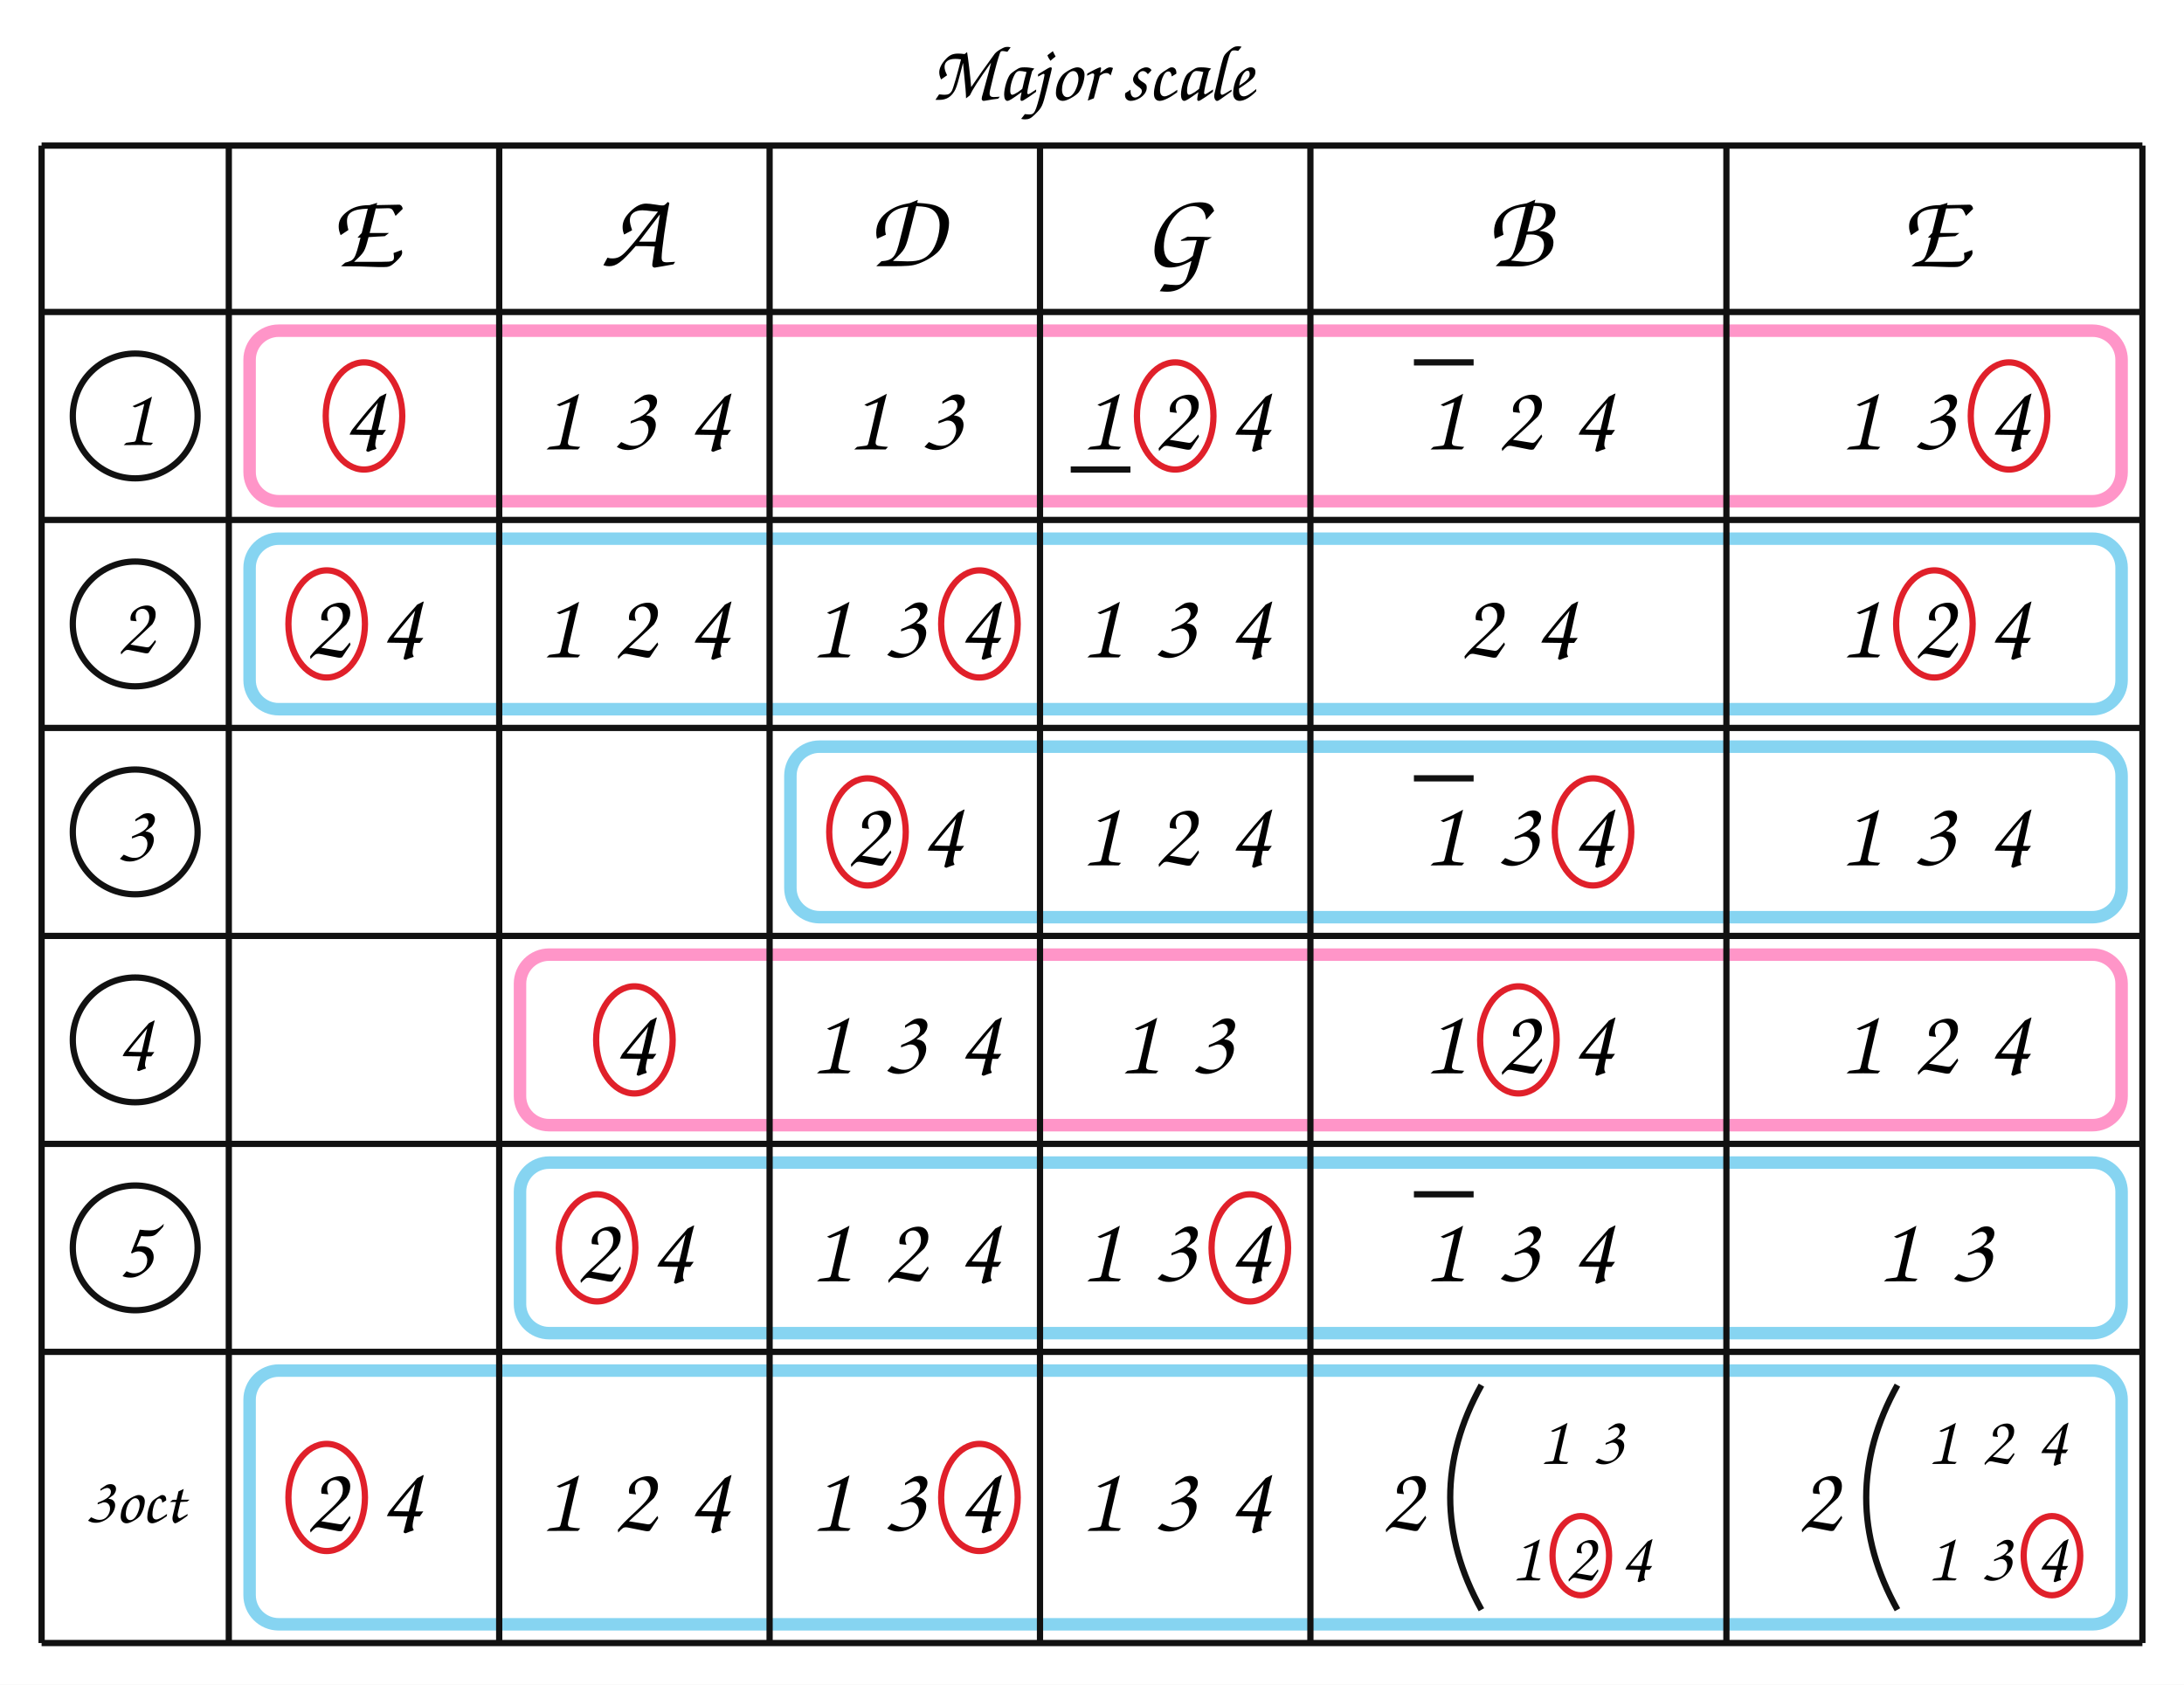
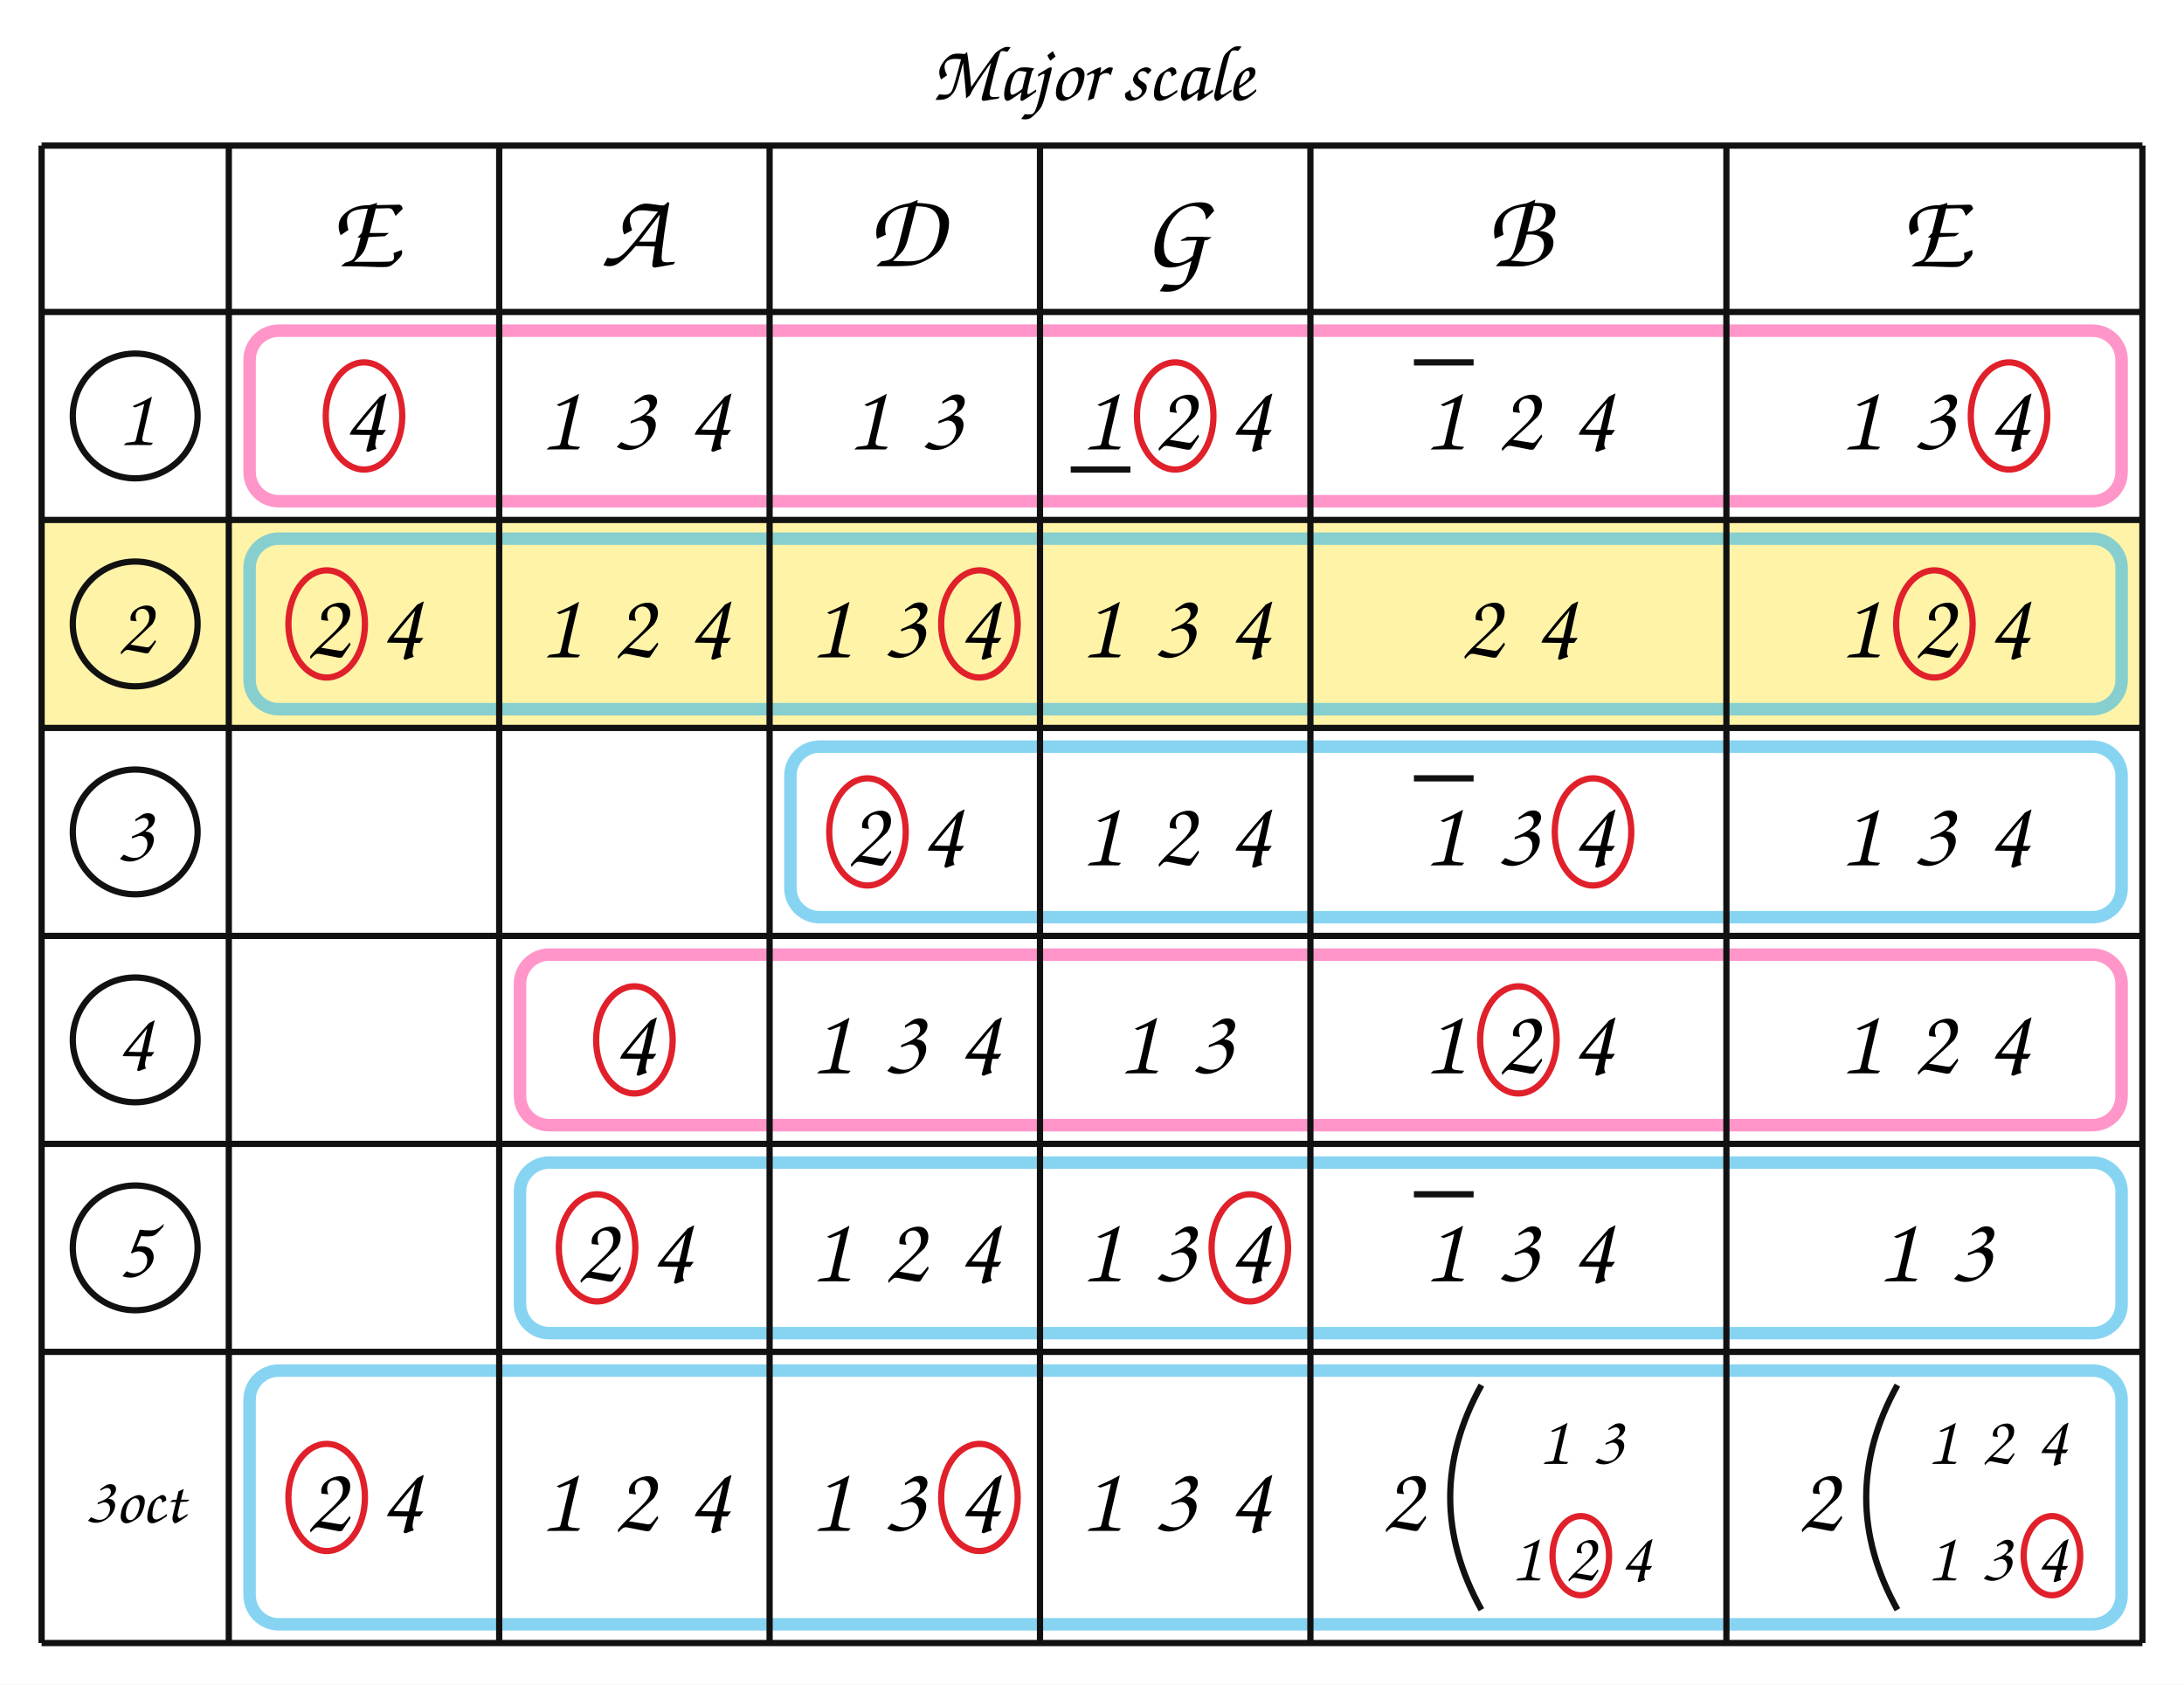
<svg xmlns="http://www.w3.org/2000/svg" viewBox="0 0 1050 810">
  <rect width="100%" height="100%" fill="#fff" />
  <text x="525" y="48" font-size="38" font-family="Segoe Print, Comic Sans MS, cursive" text-anchor="middle">Major scale</text>
  <text x="175" y="128" font-size="52" font-family="Segoe Print, Comic Sans MS, cursive" text-anchor="middle">E</text>
  <text x="305" y="128" font-size="52" font-family="Segoe Print, Comic Sans MS, cursive" text-anchor="middle">A</text>
  <text x="435" y="128" font-size="52" font-family="Segoe Print, Comic Sans MS, cursive" text-anchor="middle">D</text>
  <text x="565" y="128" font-size="52" font-family="Segoe Print, Comic Sans MS, cursive" text-anchor="middle">G</text>
  <text x="730" y="128" font-size="52" font-family="Segoe Print, Comic Sans MS, cursive" text-anchor="middle">B</text>
  <text x="930" y="128" font-size="52" font-family="Segoe Print, Comic Sans MS, cursive" text-anchor="middle">E</text>
  <rect x="120" y="159" width="900" height="82" rx="14" fill="none" stroke="#ff4fa3" stroke-width="6" opacity=".6" />
  <circle cx="65" cy="200" r="30" fill="none" stroke="#111" stroke-width="3" />
  <text x="65" y="214" font-size="40" font-family="Segoe Print, Comic Sans MS, cursive" text-anchor="middle">1</text>
  <text x="175" y="216.1" font-size="46" font-family="Segoe Print, Comic Sans MS, cursive" text-anchor="middle">4</text>
  <ellipse cx="175" cy="200" rx="18.4" ry="25.76" fill="none" stroke="#e0202a" stroke-width="3" />
  <text x="269.12" y="216.1" font-size="46" font-family="Segoe Print, Comic Sans MS, cursive" text-anchor="middle">1</text>
  <text x="305" y="216.1" font-size="46" font-family="Segoe Print, Comic Sans MS, cursive" text-anchor="middle">3</text>
  <text x="340.88" y="216.1" font-size="46" font-family="Segoe Print, Comic Sans MS, cursive" text-anchor="middle">4</text>
  <text x="417.06" y="216.1" font-size="46" font-family="Segoe Print, Comic Sans MS, cursive" text-anchor="middle">1</text>
  <text x="452.94" y="216.1" font-size="46" font-family="Segoe Print, Comic Sans MS, cursive" text-anchor="middle">3</text>
  <text x="529.12" y="216.1" font-size="46" font-family="Segoe Print, Comic Sans MS, cursive" text-anchor="middle">1</text>
  <line x1="514.768" x2="543.472" y1="225.76" y2="225.76" stroke="#111" stroke-width="3" />
  <text x="565" y="216.1" font-size="46" font-family="Segoe Print, Comic Sans MS, cursive" text-anchor="middle">2</text>
  <ellipse cx="565" cy="200" rx="18.4" ry="25.76" fill="none" stroke="#e0202a" stroke-width="3" />
  <text x="600.88" y="216.1" font-size="46" font-family="Segoe Print, Comic Sans MS, cursive" text-anchor="middle">4</text>
  <text x="694.12" y="216.1" font-size="46" font-family="Segoe Print, Comic Sans MS, cursive" text-anchor="middle">1</text>
  <line x1="679.768" x2="708.472" y1="174.24" y2="174.24" stroke="#111" stroke-width="3" />
  <text x="730" y="216.1" font-size="46" font-family="Segoe Print, Comic Sans MS, cursive" text-anchor="middle">2</text>
  <text x="765.88" y="216.1" font-size="46" font-family="Segoe Print, Comic Sans MS, cursive" text-anchor="middle">4</text>
  <text x="894.12" y="216.1" font-size="46" font-family="Segoe Print, Comic Sans MS, cursive" text-anchor="middle">1</text>
  <text x="930" y="216.1" font-size="46" font-family="Segoe Print, Comic Sans MS, cursive" text-anchor="middle">3</text>
  <text x="965.88" y="216.1" font-size="46" font-family="Segoe Print, Comic Sans MS, cursive" text-anchor="middle">4</text>
  <ellipse cx="965.88" cy="200" rx="18.4" ry="25.76" fill="none" stroke="#e0202a" stroke-width="3" />
+   <rect x="20" y="250" width="1010" height="100" fill="#fff3a8" />
  <rect x="120" y="259" width="900" height="82" rx="14" fill="none" stroke="#35b8e8" stroke-width="6" opacity=".6" />
  <circle cx="65" cy="300" r="30" fill="none" stroke="#111" stroke-width="3" />
  <text x="65" y="314" font-size="40" font-family="Segoe Print, Comic Sans MS, cursive" text-anchor="middle">2</text>
  <text x="157.06" y="316.1" font-size="46" font-family="Segoe Print, Comic Sans MS, cursive" text-anchor="middle">2</text>
  <ellipse cx="157.06" cy="300" rx="18.4" ry="25.76" fill="none" stroke="#e0202a" stroke-width="3" />
  <text x="192.94" y="316.1" font-size="46" font-family="Segoe Print, Comic Sans MS, cursive" text-anchor="middle">4</text>
  <text x="269.12" y="316.1" font-size="46" font-family="Segoe Print, Comic Sans MS, cursive" text-anchor="middle">1</text>
  <text x="305" y="316.1" font-size="46" font-family="Segoe Print, Comic Sans MS, cursive" text-anchor="middle">2</text>
  <text x="340.88" y="316.1" font-size="46" font-family="Segoe Print, Comic Sans MS, cursive" text-anchor="middle">4</text>
  <text x="399.12" y="316.1" font-size="46" font-family="Segoe Print, Comic Sans MS, cursive" text-anchor="middle">1</text>
  <text x="435" y="316.1" font-size="46" font-family="Segoe Print, Comic Sans MS, cursive" text-anchor="middle">3</text>
  <text x="470.88" y="316.1" font-size="46" font-family="Segoe Print, Comic Sans MS, cursive" text-anchor="middle">4</text>
  <ellipse cx="470.88" cy="300" rx="18.4" ry="25.76" fill="none" stroke="#e0202a" stroke-width="3" />
  <text x="529.12" y="316.1" font-size="46" font-family="Segoe Print, Comic Sans MS, cursive" text-anchor="middle">1</text>
  <text x="565" y="316.1" font-size="46" font-family="Segoe Print, Comic Sans MS, cursive" text-anchor="middle">3</text>
  <text x="600.88" y="316.1" font-size="46" font-family="Segoe Print, Comic Sans MS, cursive" text-anchor="middle">4</text>
  <text x="712.06" y="316.1" font-size="46" font-family="Segoe Print, Comic Sans MS, cursive" text-anchor="middle">2</text>
  <text x="747.94" y="316.1" font-size="46" font-family="Segoe Print, Comic Sans MS, cursive" text-anchor="middle">4</text>
  <text x="894.12" y="316.1" font-size="46" font-family="Segoe Print, Comic Sans MS, cursive" text-anchor="middle">1</text>
  <text x="930" y="316.1" font-size="46" font-family="Segoe Print, Comic Sans MS, cursive" text-anchor="middle">2</text>
  <ellipse cx="930" cy="300" rx="18.4" ry="25.76" fill="none" stroke="#e0202a" stroke-width="3" />
  <text x="965.88" y="316.1" font-size="46" font-family="Segoe Print, Comic Sans MS, cursive" text-anchor="middle">4</text>
  <rect x="380" y="359" width="640" height="82" rx="14" fill="none" stroke="#35b8e8" stroke-width="6" opacity=".6" />
  <circle cx="65" cy="400" r="30" fill="none" stroke="#111" stroke-width="3" />
  <text x="65" y="414" font-size="40" font-family="Segoe Print, Comic Sans MS, cursive" text-anchor="middle">3</text>
  <text x="417.06" y="416.1" font-size="46" font-family="Segoe Print, Comic Sans MS, cursive" text-anchor="middle">2</text>
  <ellipse cx="417.06" cy="400" rx="18.4" ry="25.76" fill="none" stroke="#e0202a" stroke-width="3" />
  <text x="452.94" y="416.1" font-size="46" font-family="Segoe Print, Comic Sans MS, cursive" text-anchor="middle">4</text>
  <text x="529.12" y="416.1" font-size="46" font-family="Segoe Print, Comic Sans MS, cursive" text-anchor="middle">1</text>
  <text x="565" y="416.1" font-size="46" font-family="Segoe Print, Comic Sans MS, cursive" text-anchor="middle">2</text>
  <text x="600.88" y="416.1" font-size="46" font-family="Segoe Print, Comic Sans MS, cursive" text-anchor="middle">4</text>
  <text x="694.12" y="416.1" font-size="46" font-family="Segoe Print, Comic Sans MS, cursive" text-anchor="middle">1</text>
  <line x1="679.768" x2="708.472" y1="374.24" y2="374.24" stroke="#111" stroke-width="3" />
  <text x="730" y="416.1" font-size="46" font-family="Segoe Print, Comic Sans MS, cursive" text-anchor="middle">3</text>
  <text x="765.88" y="416.1" font-size="46" font-family="Segoe Print, Comic Sans MS, cursive" text-anchor="middle">4</text>
  <ellipse cx="765.88" cy="400" rx="18.4" ry="25.76" fill="none" stroke="#e0202a" stroke-width="3" />
  <text x="894.12" y="416.1" font-size="46" font-family="Segoe Print, Comic Sans MS, cursive" text-anchor="middle">1</text>
  <text x="930" y="416.1" font-size="46" font-family="Segoe Print, Comic Sans MS, cursive" text-anchor="middle">3</text>
  <text x="965.88" y="416.1" font-size="46" font-family="Segoe Print, Comic Sans MS, cursive" text-anchor="middle">4</text>
  <rect x="250" y="459" width="770" height="82" rx="14" fill="none" stroke="#ff4fa3" stroke-width="6" opacity=".6" />
  <circle cx="65" cy="500" r="30" fill="none" stroke="#111" stroke-width="3" />
  <text x="65" y="514" font-size="40" font-family="Segoe Print, Comic Sans MS, cursive" text-anchor="middle">4</text>
  <text x="305" y="516.1" font-size="46" font-family="Segoe Print, Comic Sans MS, cursive" text-anchor="middle">4</text>
  <ellipse cx="305" cy="500" rx="18.4" ry="25.76" fill="none" stroke="#e0202a" stroke-width="3" />
  <text x="399.12" y="516.1" font-size="46" font-family="Segoe Print, Comic Sans MS, cursive" text-anchor="middle">1</text>
  <text x="435" y="516.1" font-size="46" font-family="Segoe Print, Comic Sans MS, cursive" text-anchor="middle">3</text>
  <text x="470.88" y="516.1" font-size="46" font-family="Segoe Print, Comic Sans MS, cursive" text-anchor="middle">4</text>
  <text x="547.06" y="516.1" font-size="46" font-family="Segoe Print, Comic Sans MS, cursive" text-anchor="middle">1</text>
  <text x="582.94" y="516.1" font-size="46" font-family="Segoe Print, Comic Sans MS, cursive" text-anchor="middle">3</text>
  <text x="694.12" y="516.1" font-size="46" font-family="Segoe Print, Comic Sans MS, cursive" text-anchor="middle">1</text>
  <text x="730" y="516.1" font-size="46" font-family="Segoe Print, Comic Sans MS, cursive" text-anchor="middle">2</text>
  <ellipse cx="730" cy="500" rx="18.4" ry="25.76" fill="none" stroke="#e0202a" stroke-width="3" />
  <text x="765.88" y="516.1" font-size="46" font-family="Segoe Print, Comic Sans MS, cursive" text-anchor="middle">4</text>
  <text x="894.12" y="516.1" font-size="46" font-family="Segoe Print, Comic Sans MS, cursive" text-anchor="middle">1</text>
  <text x="930" y="516.1" font-size="46" font-family="Segoe Print, Comic Sans MS, cursive" text-anchor="middle">2</text>
  <text x="965.88" y="516.1" font-size="46" font-family="Segoe Print, Comic Sans MS, cursive" text-anchor="middle">4</text>
  <rect x="250" y="559" width="770" height="82" rx="14" fill="none" stroke="#35b8e8" stroke-width="6" opacity=".6" />
  <circle cx="65" cy="600" r="30" fill="none" stroke="#111" stroke-width="3" />
  <text x="65" y="614" font-size="40" font-family="Segoe Print, Comic Sans MS, cursive" text-anchor="middle">5</text>
  <text x="287.06" y="616.1" font-size="46" font-family="Segoe Print, Comic Sans MS, cursive" text-anchor="middle">2</text>
  <ellipse cx="287.06" cy="600" rx="18.4" ry="25.76" fill="none" stroke="#e0202a" stroke-width="3" />
  <text x="322.94" y="616.1" font-size="46" font-family="Segoe Print, Comic Sans MS, cursive" text-anchor="middle">4</text>
  <text x="399.12" y="616.1" font-size="46" font-family="Segoe Print, Comic Sans MS, cursive" text-anchor="middle">1</text>
  <text x="435" y="616.1" font-size="46" font-family="Segoe Print, Comic Sans MS, cursive" text-anchor="middle">2</text>
  <text x="470.88" y="616.1" font-size="46" font-family="Segoe Print, Comic Sans MS, cursive" text-anchor="middle">4</text>
  <text x="529.12" y="616.1" font-size="46" font-family="Segoe Print, Comic Sans MS, cursive" text-anchor="middle">1</text>
  <text x="565" y="616.1" font-size="46" font-family="Segoe Print, Comic Sans MS, cursive" text-anchor="middle">3</text>
  <text x="600.88" y="616.1" font-size="46" font-family="Segoe Print, Comic Sans MS, cursive" text-anchor="middle">4</text>
  <ellipse cx="600.88" cy="600" rx="18.4" ry="25.76" fill="none" stroke="#e0202a" stroke-width="3" />
  <text x="694.12" y="616.1" font-size="46" font-family="Segoe Print, Comic Sans MS, cursive" text-anchor="middle">1</text>
  <line x1="679.768" x2="708.472" y1="574.24" y2="574.24" stroke="#111" stroke-width="3" />
  <text x="730" y="616.1" font-size="46" font-family="Segoe Print, Comic Sans MS, cursive" text-anchor="middle">3</text>
  <text x="765.88" y="616.1" font-size="46" font-family="Segoe Print, Comic Sans MS, cursive" text-anchor="middle">4</text>
  <text x="912.06" y="616.1" font-size="46" font-family="Segoe Print, Comic Sans MS, cursive" text-anchor="middle">1</text>
  <text x="947.94" y="616.1" font-size="46" font-family="Segoe Print, Comic Sans MS, cursive" text-anchor="middle">3</text>
  <rect x="120" y="659" width="900" height="122" rx="14" fill="none" stroke="#35b8e8" stroke-width="6" opacity=".6" />
  <text x="65" y="732" font-size="32" font-family="Segoe Print, Comic Sans MS, cursive" text-anchor="middle">3oct</text>
  <text x="157.06" y="736.1" font-size="46" font-family="Segoe Print, Comic Sans MS, cursive" text-anchor="middle">2</text>
  <ellipse cx="157.06" cy="720" rx="18.4" ry="25.76" fill="none" stroke="#e0202a" stroke-width="3" />
  <text x="192.94" y="736.1" font-size="46" font-family="Segoe Print, Comic Sans MS, cursive" text-anchor="middle">4</text>
  <text x="269.12" y="736.1" font-size="46" font-family="Segoe Print, Comic Sans MS, cursive" text-anchor="middle">1</text>
  <text x="305" y="736.1" font-size="46" font-family="Segoe Print, Comic Sans MS, cursive" text-anchor="middle">2</text>
  <text x="340.88" y="736.1" font-size="46" font-family="Segoe Print, Comic Sans MS, cursive" text-anchor="middle">4</text>
  <text x="399.12" y="736.1" font-size="46" font-family="Segoe Print, Comic Sans MS, cursive" text-anchor="middle">1</text>
  <text x="435" y="736.1" font-size="46" font-family="Segoe Print, Comic Sans MS, cursive" text-anchor="middle">3</text>
  <text x="470.88" y="736.1" font-size="46" font-family="Segoe Print, Comic Sans MS, cursive" text-anchor="middle">4</text>
  <ellipse cx="470.88" cy="720" rx="18.4" ry="25.76" fill="none" stroke="#e0202a" stroke-width="3" />
  <text x="529.12" y="736.1" font-size="46" font-family="Segoe Print, Comic Sans MS, cursive" text-anchor="middle">1</text>
  <text x="565" y="736.1" font-size="46" font-family="Segoe Print, Comic Sans MS, cursive" text-anchor="middle">3</text>
  <text x="600.88" y="736.1" font-size="46" font-family="Segoe Print, Comic Sans MS, cursive" text-anchor="middle">4</text>
  <text x="674.22" y="736" font-size="46" font-family="Segoe Print, Comic Sans MS, cursive" text-anchor="middle">2</text>
  <path d="M712.22 666 Q682.22 720 712.22 774" fill="none" stroke="#111" stroke-width="3" />
  <text x="746.74" y="703.9" font-size="34" font-family="Segoe Print, Comic Sans MS, cursive" text-anchor="middle">1</text>
  <text x="773.26" y="703.9" font-size="34" font-family="Segoe Print, Comic Sans MS, cursive" text-anchor="middle">3</text>
  <text x="733.48" y="759.9" font-size="34" font-family="Segoe Print, Comic Sans MS, cursive" text-anchor="middle">1</text>
  <text x="760" y="759.9" font-size="34" font-family="Segoe Print, Comic Sans MS, cursive" text-anchor="middle">2</text>
  <ellipse cx="760" cy="748" rx="13.6" ry="19.04" fill="none" stroke="#e0202a" stroke-width="3" />
  <text x="786.52" y="759.9" font-size="34" font-family="Segoe Print, Comic Sans MS, cursive" text-anchor="middle">4</text>
  <text x="874.22" y="736" font-size="46" font-family="Segoe Print, Comic Sans MS, cursive" text-anchor="middle">2</text>
  <path d="M912.22 666 Q882.22 720 912.22 774" fill="none" stroke="#111" stroke-width="3" />
  <text x="933.48" y="703.9" font-size="34" font-family="Segoe Print, Comic Sans MS, cursive" text-anchor="middle">1</text>
  <text x="960" y="703.9" font-size="34" font-family="Segoe Print, Comic Sans MS, cursive" text-anchor="middle">2</text>
  <text x="986.52" y="703.9" font-size="34" font-family="Segoe Print, Comic Sans MS, cursive" text-anchor="middle">4</text>
  <text x="933.48" y="759.9" font-size="34" font-family="Segoe Print, Comic Sans MS, cursive" text-anchor="middle">1</text>
  <text x="960" y="759.9" font-size="34" font-family="Segoe Print, Comic Sans MS, cursive" text-anchor="middle">3</text>
  <text x="986.52" y="759.9" font-size="34" font-family="Segoe Print, Comic Sans MS, cursive" text-anchor="middle">4</text>
  <ellipse cx="986.52" cy="748" rx="13.6" ry="19.04" fill="none" stroke="#e0202a" stroke-width="3" />
  <line x1="20" x2="1030" y1="70" y2="70" stroke="#111" stroke-width="3" />
  <line x1="20" x2="1030" y1="150" y2="150" stroke="#111" stroke-width="3" />
  <line x1="20" x2="1030" y1="250" y2="250" stroke="#111" stroke-width="3" />
  <line x1="20" x2="1030" y1="350" y2="350" stroke="#111" stroke-width="3" />
  <line x1="20" x2="1030" y1="450" y2="450" stroke="#111" stroke-width="3" />
  <line x1="20" x2="1030" y1="550" y2="550" stroke="#111" stroke-width="3" />
  <line x1="20" x2="1030" y1="650" y2="650" stroke="#111" stroke-width="3" />
  <line x1="20" x2="1030" y1="790" y2="790" stroke="#111" stroke-width="3" />
  <line x1="20" x2="20" y1="70" y2="790" stroke="#111" stroke-width="3" />
  <line x1="110" x2="110" y1="70" y2="790" stroke="#111" stroke-width="3" />
  <line x1="240" x2="240" y1="70" y2="790" stroke="#111" stroke-width="3" />
  <line x1="370" x2="370" y1="70" y2="790" stroke="#111" stroke-width="3" />
  <line x1="500" x2="500" y1="70" y2="790" stroke="#111" stroke-width="3" />
  <line x1="630" x2="630" y1="70" y2="790" stroke="#111" stroke-width="3" />
  <line x1="830" x2="830" y1="70" y2="790" stroke="#111" stroke-width="3" />
  <line x1="1030" x2="1030" y1="70" y2="790" stroke="#111" stroke-width="3" />
</svg>
